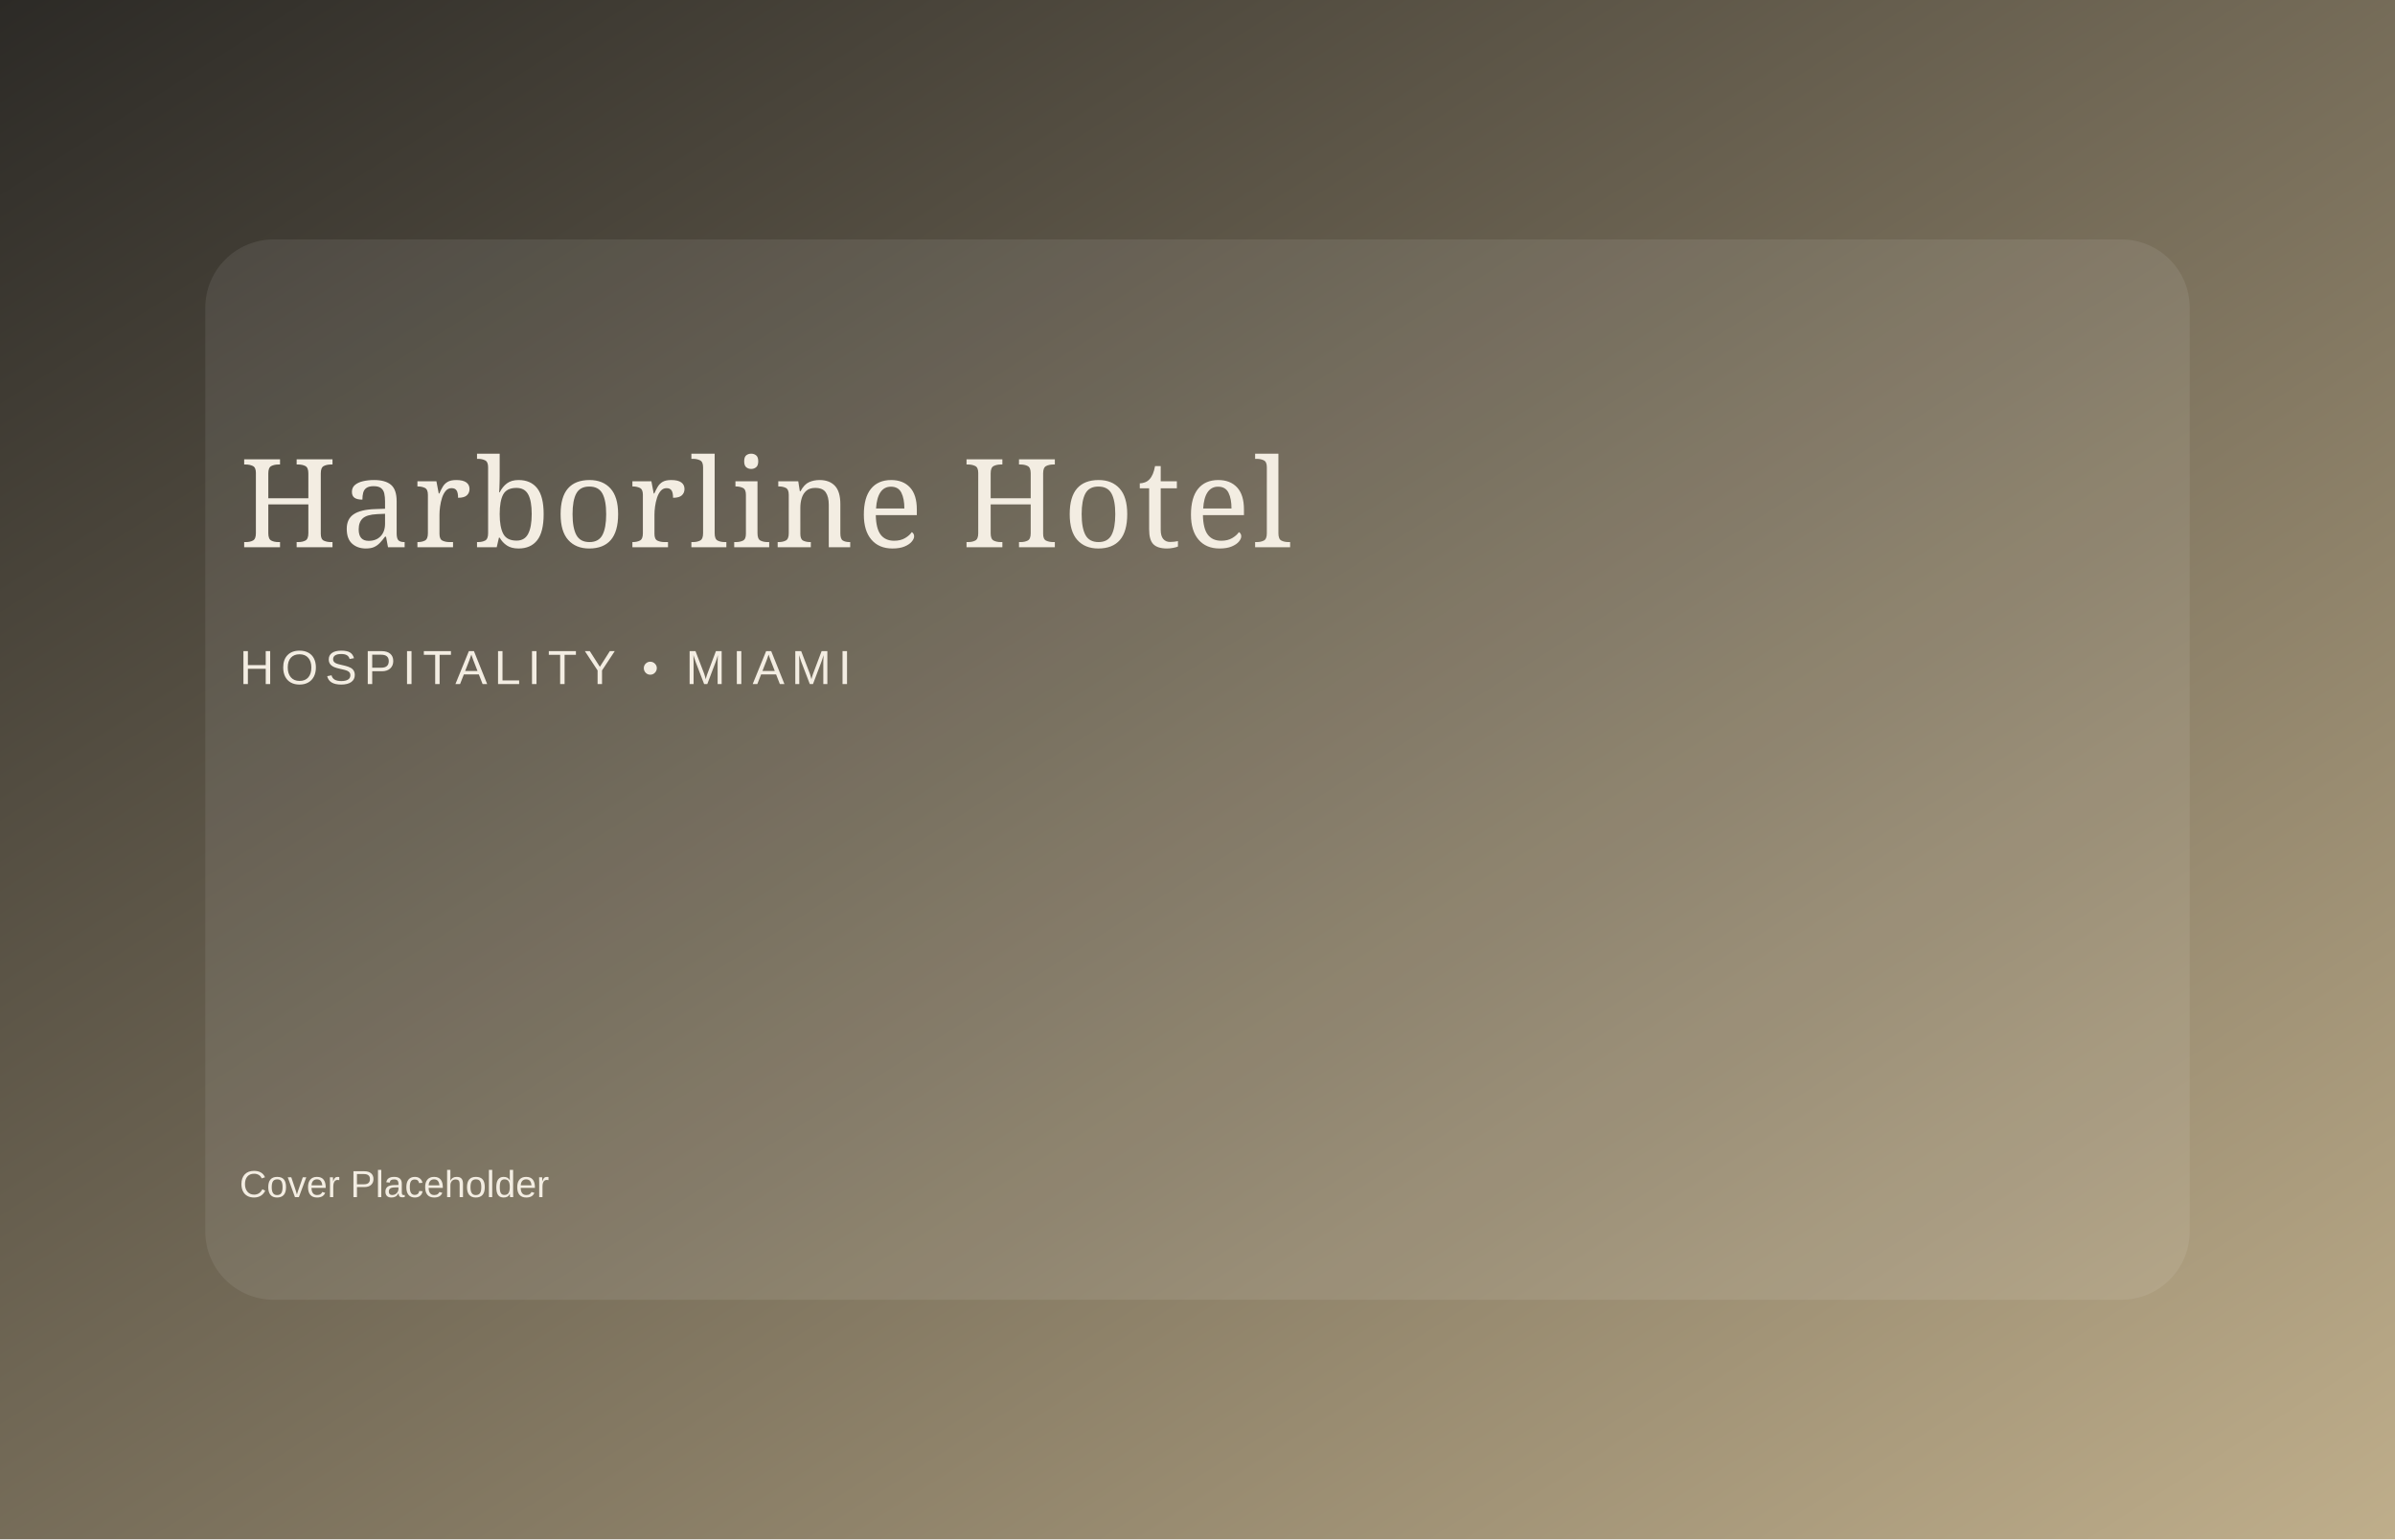
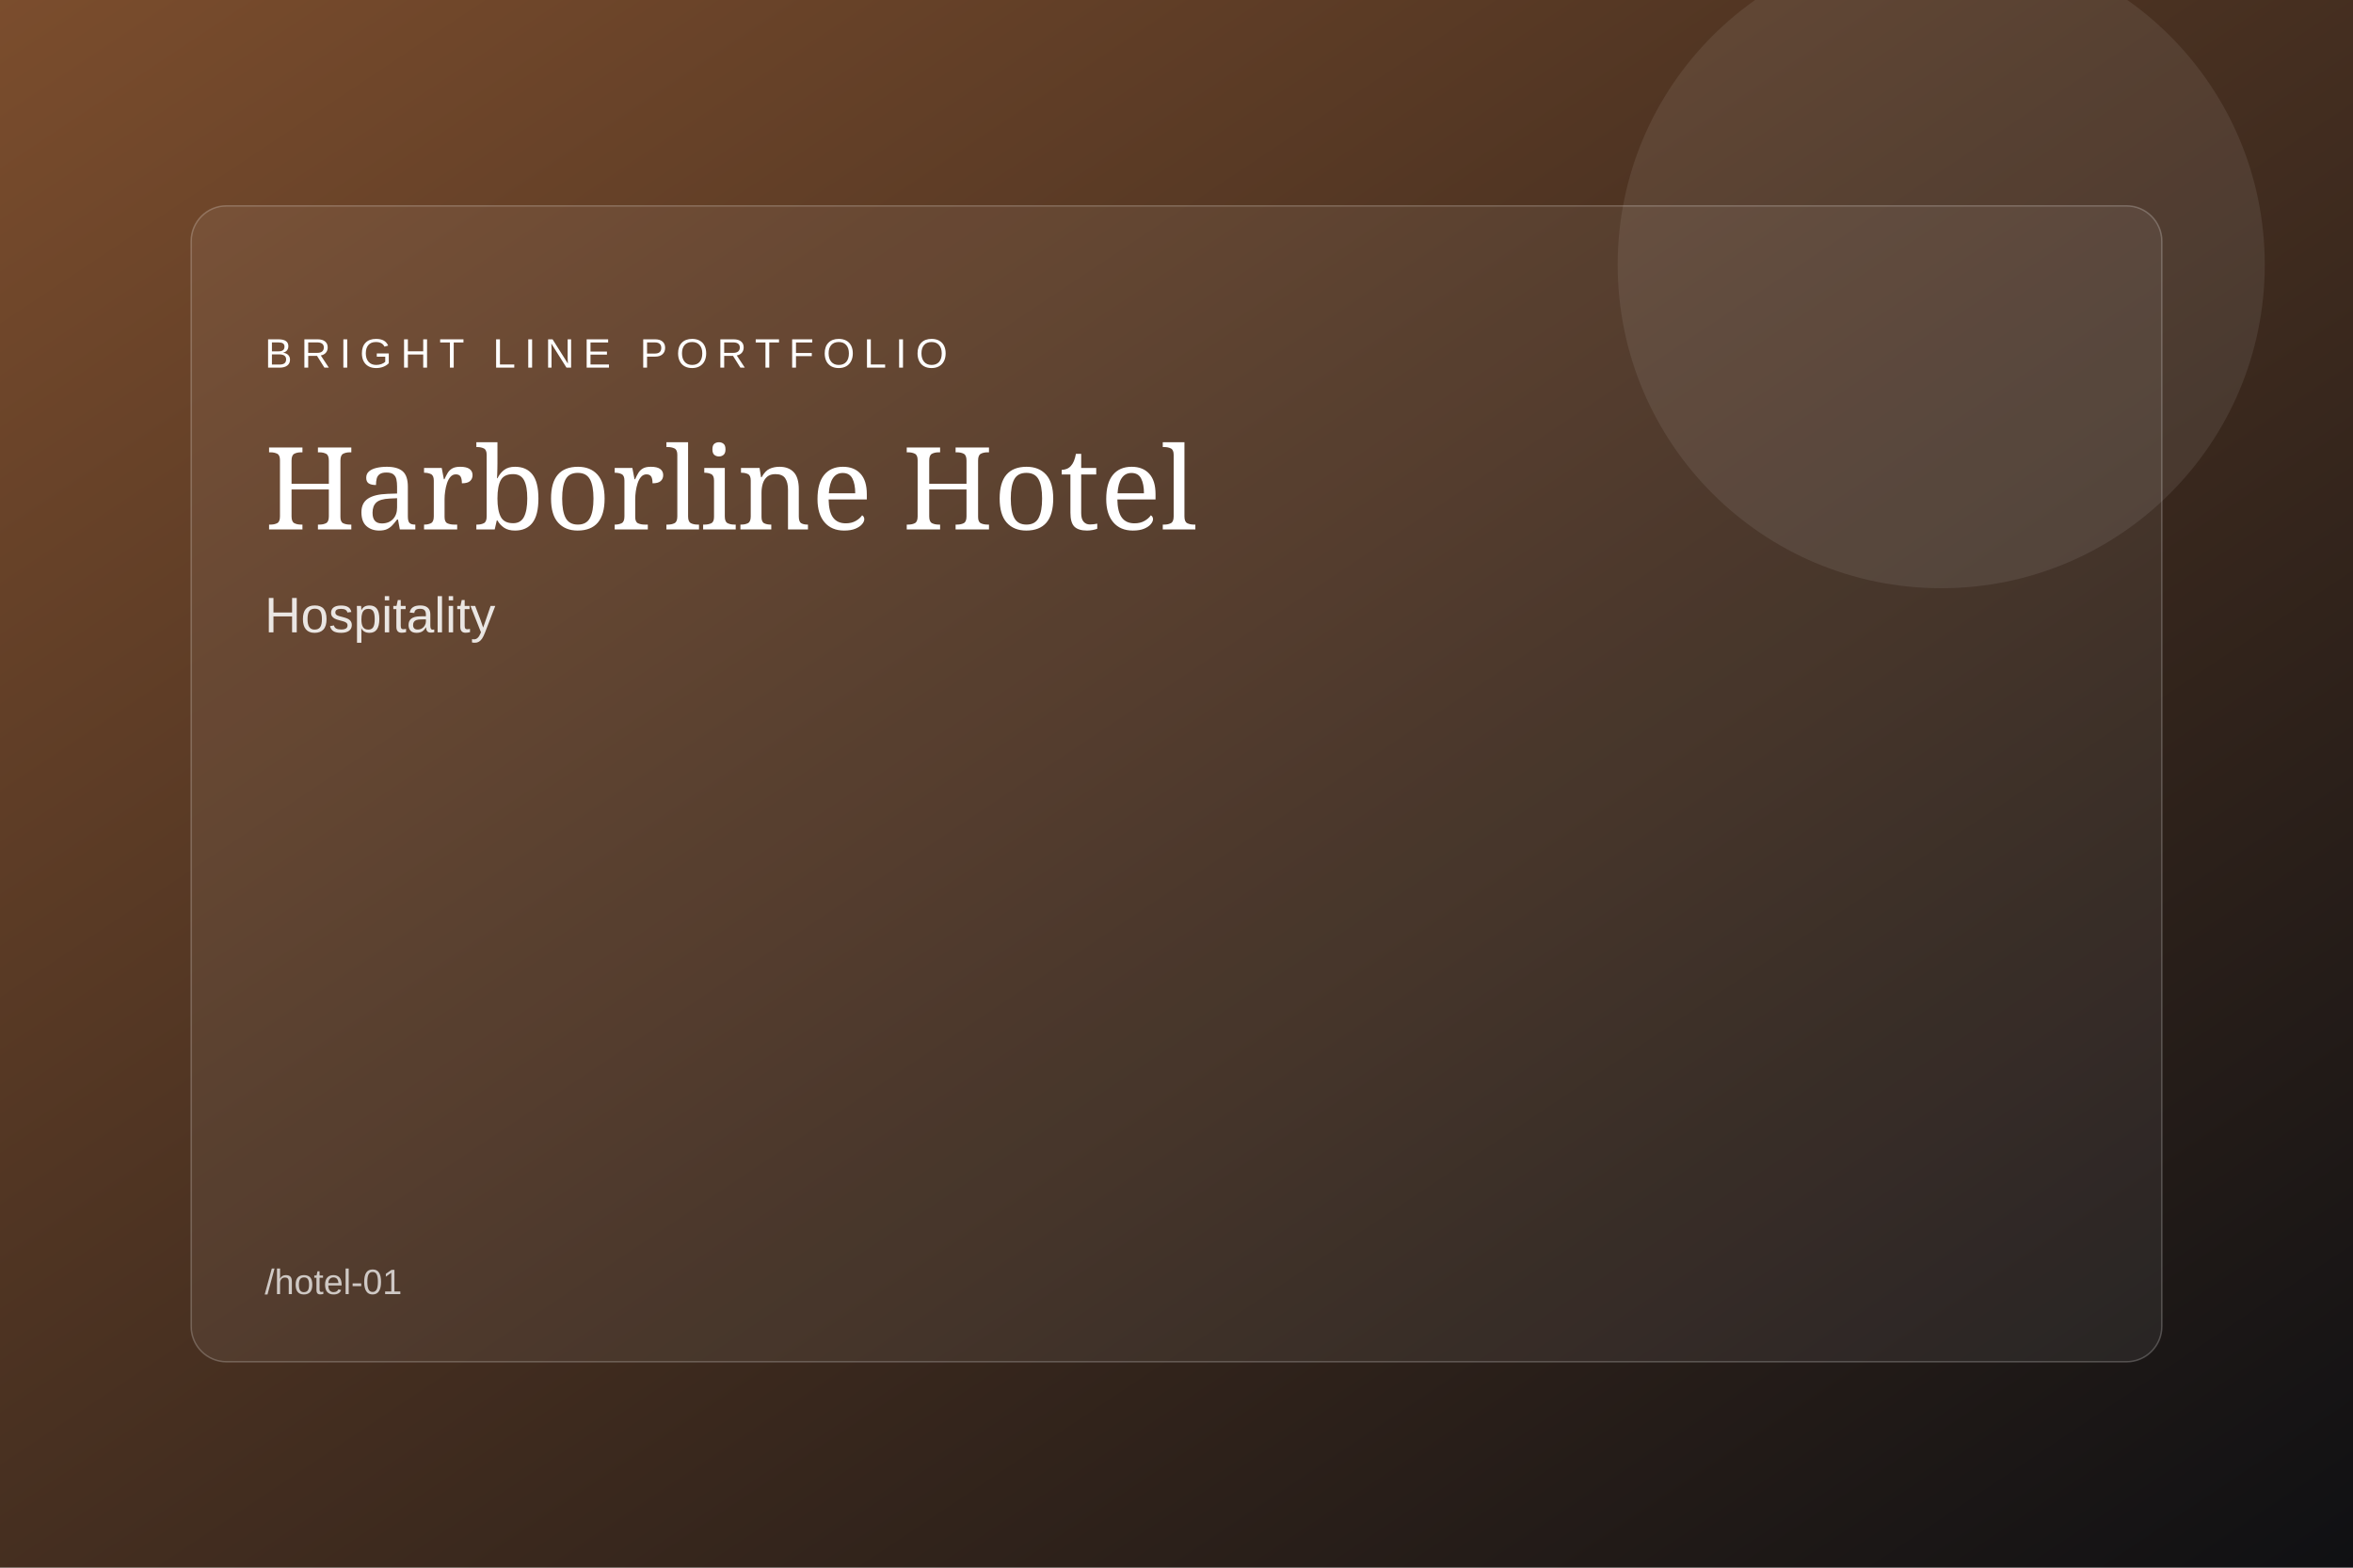
- <svg xmlns="http://www.w3.org/2000/svg" width="1400" height="900" viewBox="0 0 1400 900" fill="none">
+ <svg xmlns="http://www.w3.org/2000/svg" width="1600" height="1066" viewBox="0 0 1600 1066" role="img" aria-label="Harborline Hotel">
  <defs>
-     <linearGradient id="g" x1="0" y1="0" x2="1" y2="1">
-       <stop offset="0%" stop-color="#2C2A26" />
-       <stop offset="100%" stop-color="#BFAE8B" />
+     <linearGradient id="bg" x1="0" y1="0" x2="1" y2="1">
+       <stop offset="0%" stop-color="#7b4d2d" />
+       <stop offset="100%" stop-color="#0f1013" />
    </linearGradient>
  </defs>
-   <rect width="1400" height="900" fill="url(#g)" />
-   <rect x="120" y="140" width="1160" height="620" rx="40" fill="white" fill-opacity="0.08" />
-   <text x="140" y="320" fill="#F3EDE2" font-family="Georgia, serif" font-size="72" letter-spacing="2">Harborline Hotel</text>
-   <text x="140" y="400" fill="#F3EDE2" font-family="Arial, sans-serif" font-size="28" letter-spacing="4">HOSPITALITY • MIAMI</text>
-   <text x="140" y="700" fill="#F3EDE2" font-family="Arial, sans-serif" font-size="22">Cover Placeholder</text>
+   <rect width="1600" height="1066" fill="url(#bg)" />
+   <circle cx="1320" cy="180" r="220" fill="rgba(255,255,255,0.08)" />
+   <rect x="130" y="140" width="1340" height="786" rx="24" fill="rgba(255,255,255,0.06)" stroke="rgba(255,255,255,0.22)" />
+   <text x="180" y="250" fill="#ffffff" font-family="Arial, Helvetica, sans-serif" font-size="28" letter-spacing="6">BRIGHT LINE PORTFOLIO</text>
+   <text x="180" y="360" fill="#ffffff" font-family="Georgia, serif" font-size="78">Harborline Hotel</text>
+   <text x="180" y="430" fill="rgba(255,255,255,0.86)" font-family="Arial, Helvetica, sans-serif" font-size="34">Hospitality</text>
+   <text x="180" y="880" fill="rgba(255,255,255,0.72)" font-family="Arial, Helvetica, sans-serif" font-size="24">/hotel-01</text>
</svg>
